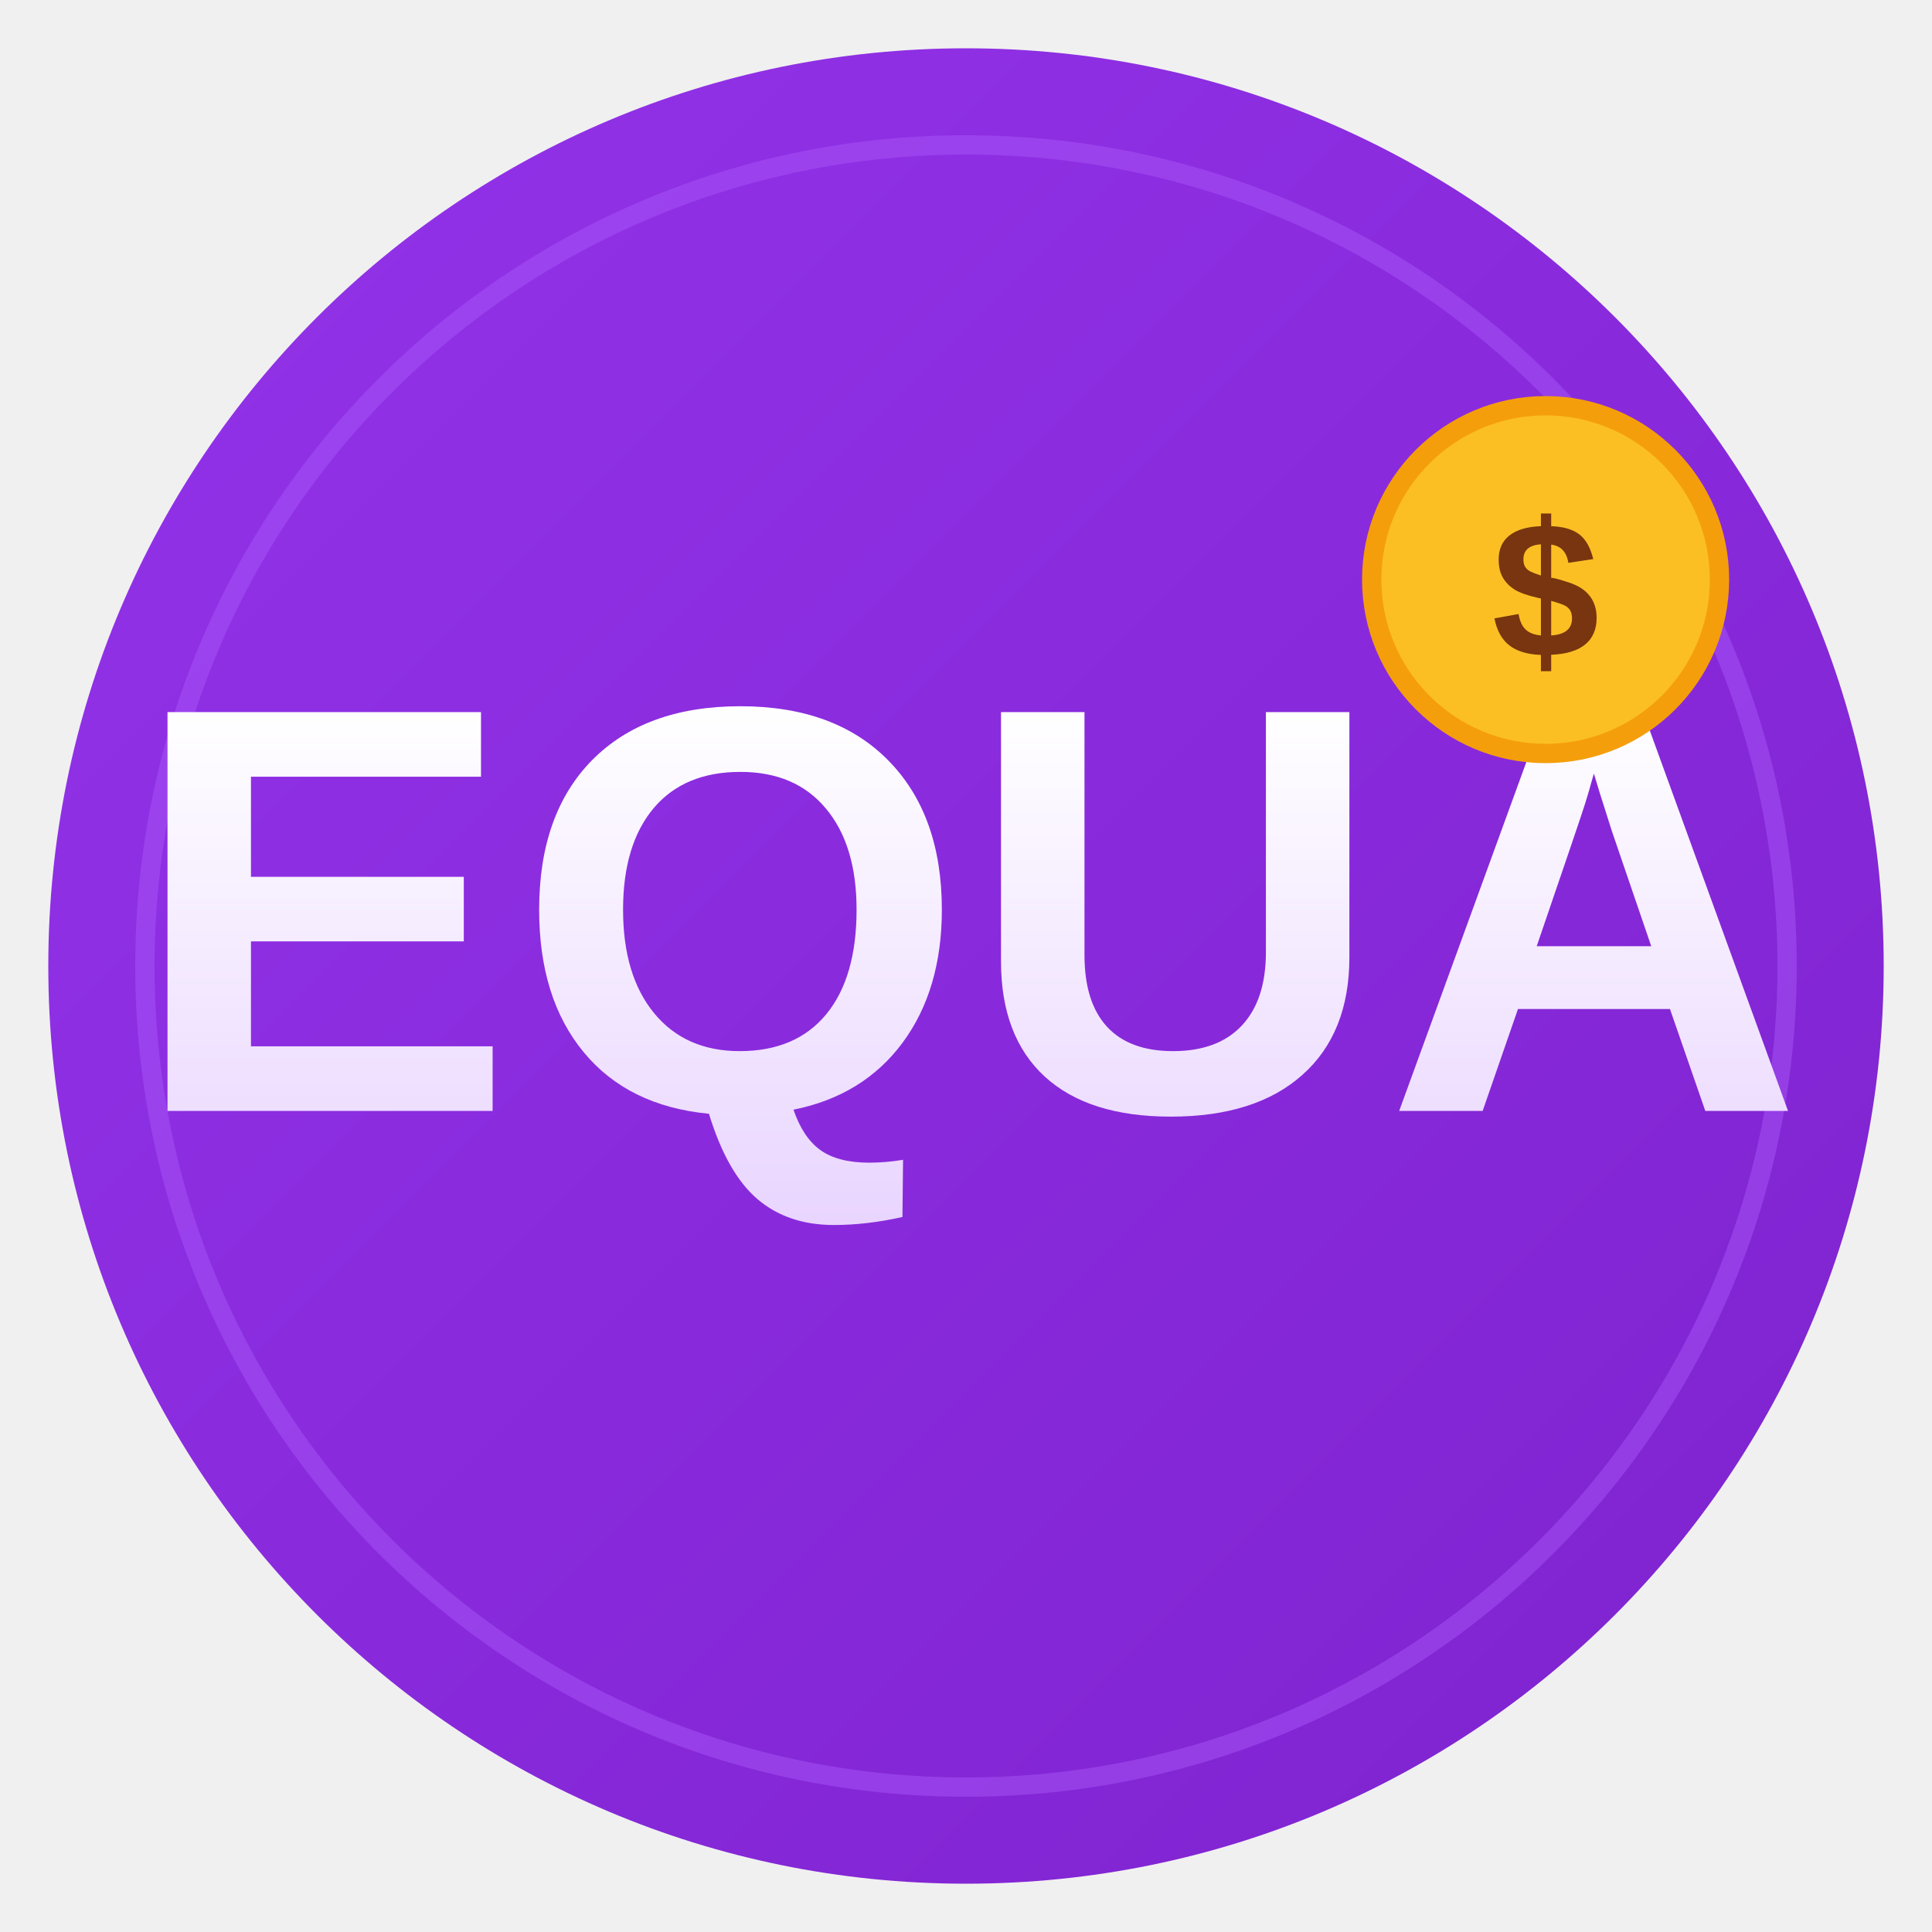
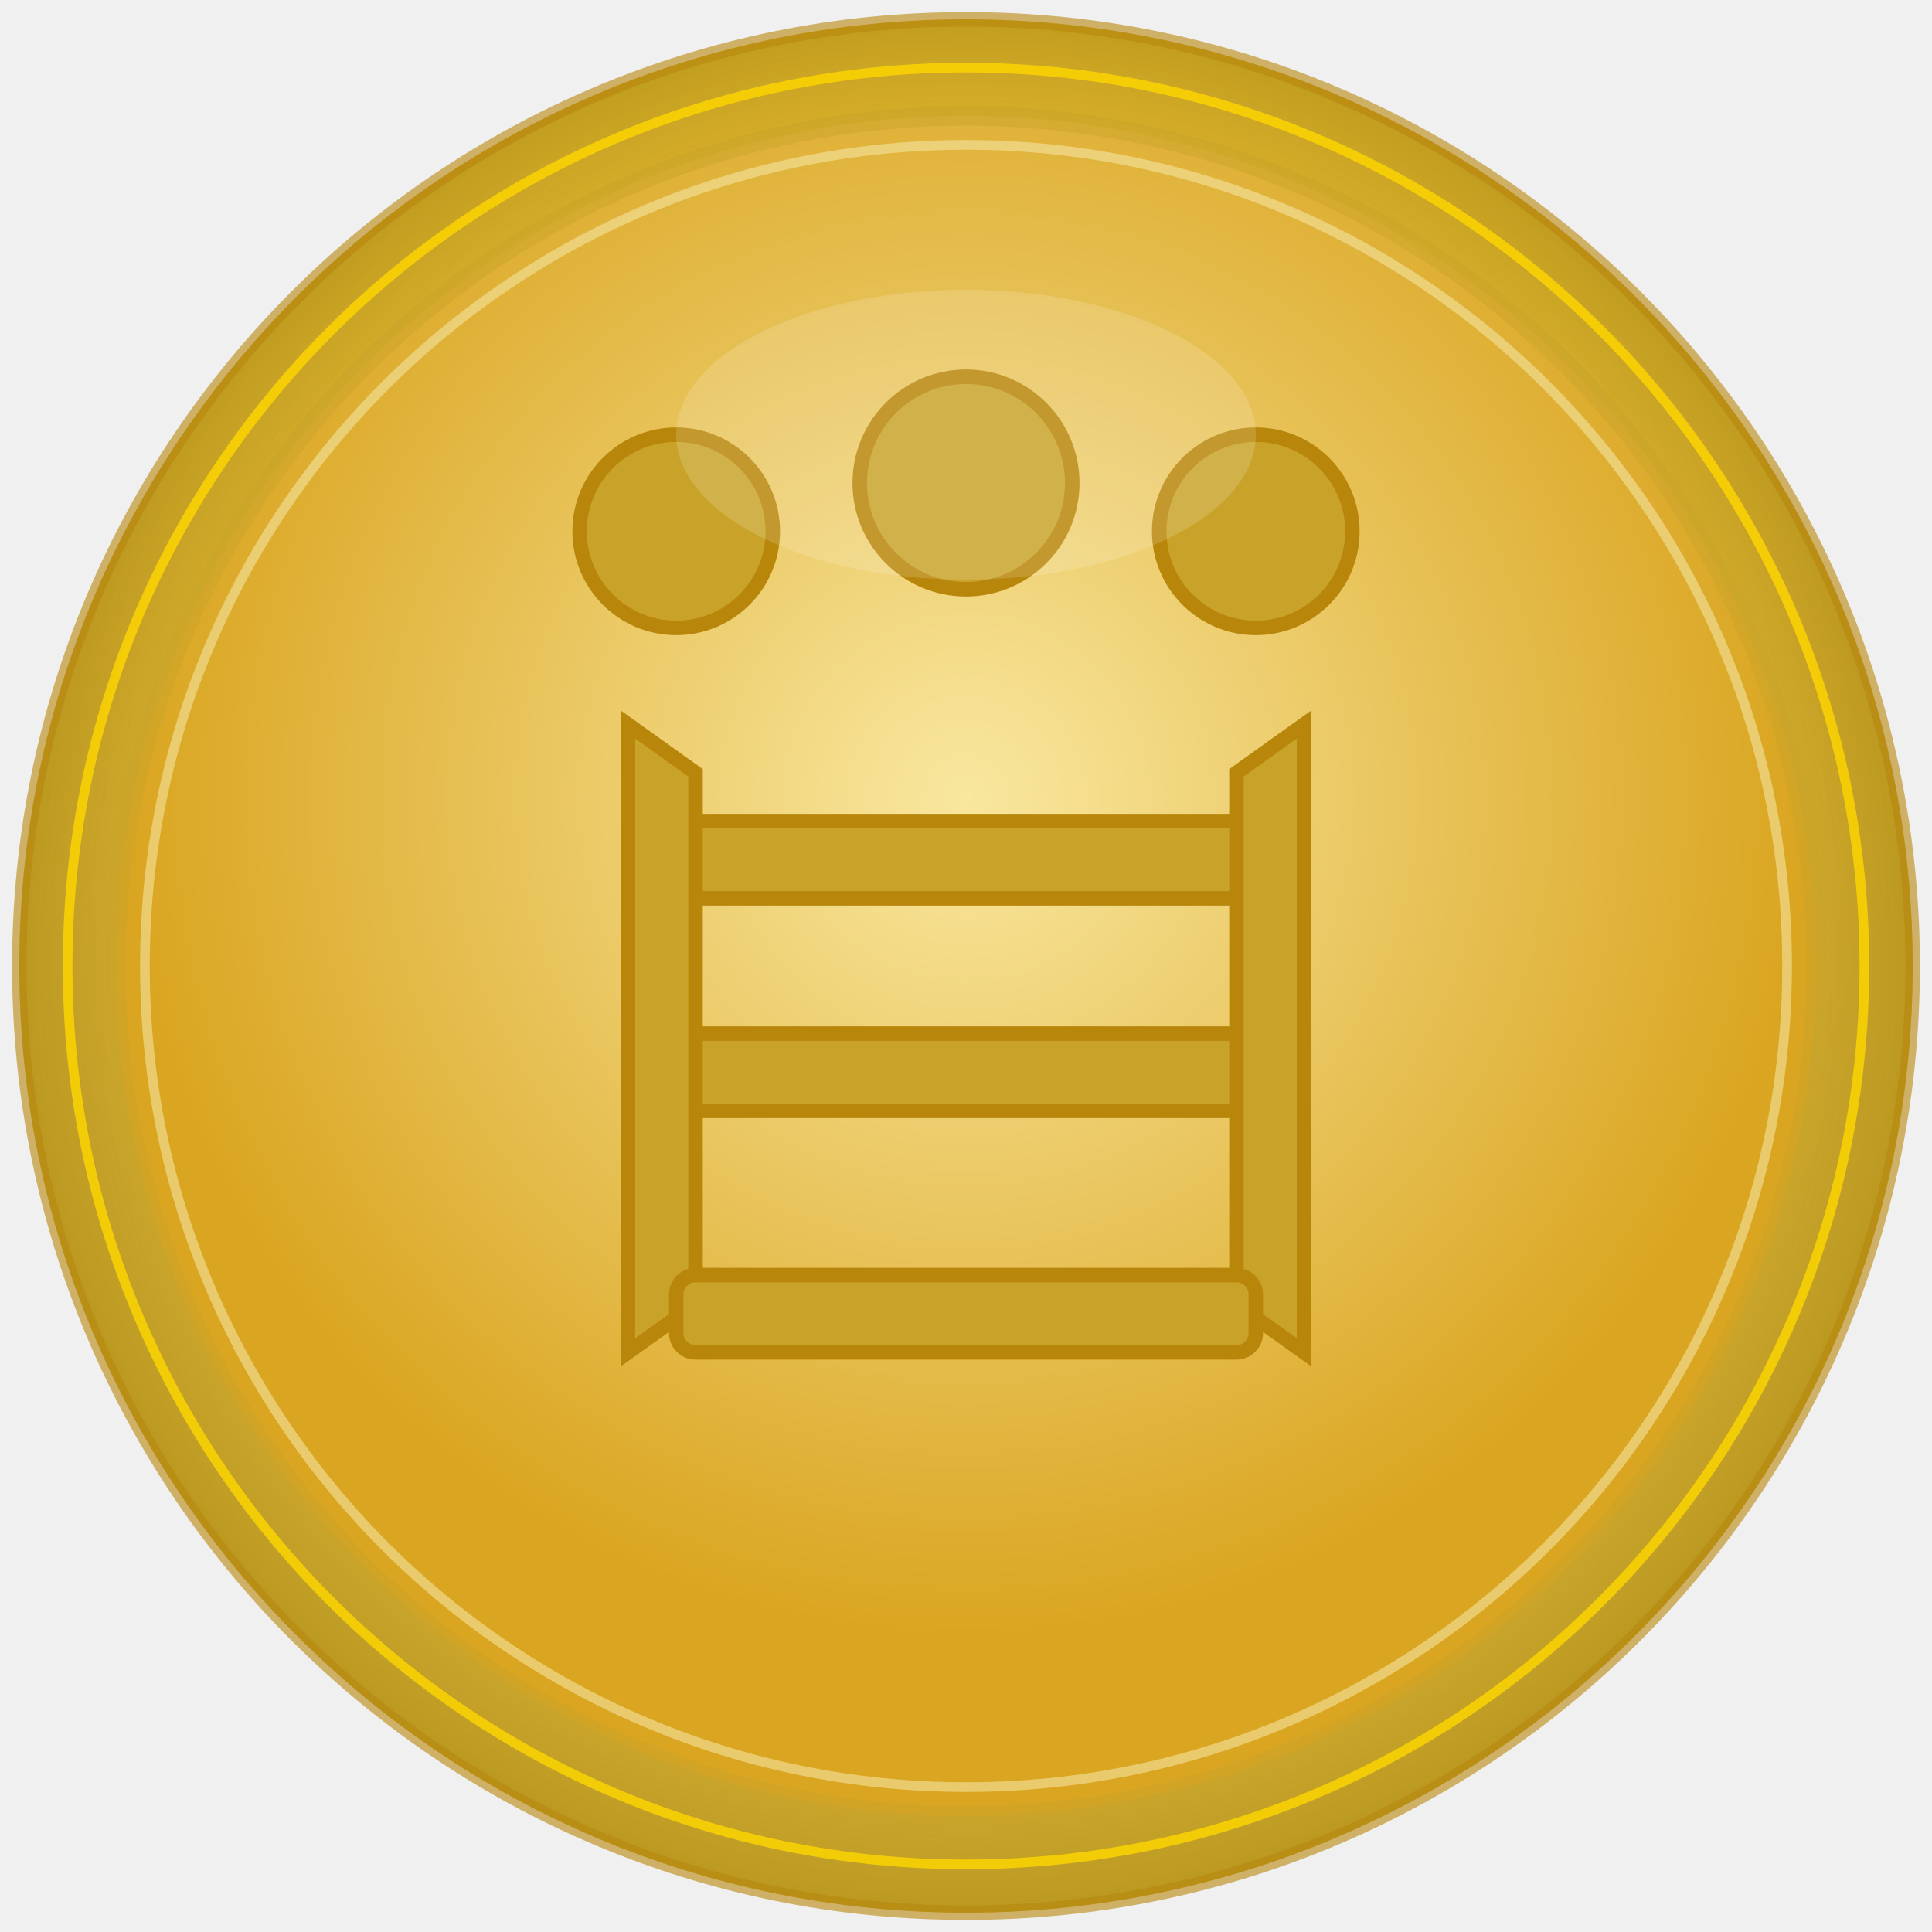
<svg xmlns="http://www.w3.org/2000/svg" viewBox="0 0 200 200" width="200" height="200">
  <defs>
-     <linearGradient id="bgGradient" x1="0%" y1="0%" x2="100%" y2="100%">
-       <stop offset="0%" style="stop-color:#9333ea;stop-opacity:1" />
-       <stop offset="100%" style="stop-color:#7e22ce;stop-opacity:1" />
-     </linearGradient>
-     <linearGradient id="textGradient" x1="0%" y1="0%" x2="0%" y2="100%">
-       <stop offset="0%" style="stop-color:#ffffff;stop-opacity:1" />
-       <stop offset="100%" style="stop-color:#e9d5ff;stop-opacity:1" />
-     </linearGradient>
+     <radialGradient id="goldGradient" cx="50%" cy="40%">
+       <stop offset="0%" style="stop-color:#ffd700;stop-opacity:1" />
+       <stop offset="50%" style="stop-color:#f4c430;stop-opacity:1" />
+       <stop offset="100%" style="stop-color:#d4af37;stop-opacity:1" />
+     </radialGradient>
+     <radialGradient id="shadowGradient" cx="50%" cy="50%">
+       <stop offset="70%" style="stop-color:#c9a329;stop-opacity:0" />
+       <stop offset="100%" style="stop-color:#997a00;stop-opacity:0.4" />
+     </radialGradient>
+     <radialGradient id="innerGradient" cx="50%" cy="40%">
+       <stop offset="0%" style="stop-color:#f9e79f;stop-opacity:1" />
+       <stop offset="100%" style="stop-color:#daa520;stop-opacity:1" />
+     </radialGradient>
  </defs>
-   <circle cx="100" cy="100" r="95" fill="url(#bgGradient)" />
-   <circle cx="100" cy="100" r="85" fill="none" stroke="#a855f7" stroke-width="2" opacity="0.5" />
-   <text x="100" y="115" font-family="Arial, sans-serif" font-size="60" font-weight="bold" text-anchor="middle" fill="url(#textGradient)">
-     EQUA
-   </text>
-   <circle cx="160" cy="60" r="18" fill="#fbbf24" stroke="#f59e0b" stroke-width="2" />
-   <text x="160" y="68" font-family="Arial, sans-serif" font-size="20" font-weight="bold" text-anchor="middle" fill="#78350f">
-     $
-   </text>
+   <circle cx="100" cy="100" r="98" fill="url(#goldGradient)" />
+   <circle cx="100" cy="100" r="98" fill="url(#shadowGradient)" />
+   <circle cx="100" cy="100" r="98" fill="none" stroke="#b8860b" stroke-width="1.5" opacity="0.6" />
+   <circle cx="100" cy="100" r="93" fill="none" stroke="#ffd700" stroke-width="1" opacity="0.8" />
+   <circle cx="100" cy="100" r="88" fill="url(#innerGradient)" />
+   <circle cx="100" cy="100" r="88" fill="none" stroke="#c9a329" stroke-width="2" opacity="0.5" />
+   <circle cx="100" cy="100" r="85" fill="none" stroke="#f4e5a0" stroke-width="1" opacity="0.6" />
+   <circle cx="70" cy="55" r="10" fill="#c9a329" stroke="#b8860b" stroke-width="1.5" />
+   <circle cx="100" cy="50" r="11" fill="#c9a329" stroke="#b8860b" stroke-width="1.5" />
+   <circle cx="130" cy="55" r="10" fill="#c9a329" stroke="#b8860b" stroke-width="1.5" />
+   <rect x="70" y="85" width="60" height="8" rx="2" fill="#c9a329" stroke="#b8860b" stroke-width="1.5" />
+   <rect x="70" y="107" width="60" height="8" rx="2" fill="#c9a329" stroke="#b8860b" stroke-width="1.5" />
+   <path d="M 65 75 L 65 140 L 72 135 L 72 80 Z" fill="#c9a329" stroke="#b8860b" stroke-width="1.5" />
+   <path d="M 135 75 L 135 140 L 128 135 L 128 80 Z" fill="#c9a329" stroke="#b8860b" stroke-width="1.5" />
+   <rect x="70" y="132" width="60" height="8" rx="2" fill="#c9a329" stroke="#b8860b" stroke-width="1.5" />
+   <ellipse cx="100" cy="45" rx="30" ry="15" fill="#fff" opacity="0.15" />
</svg>
